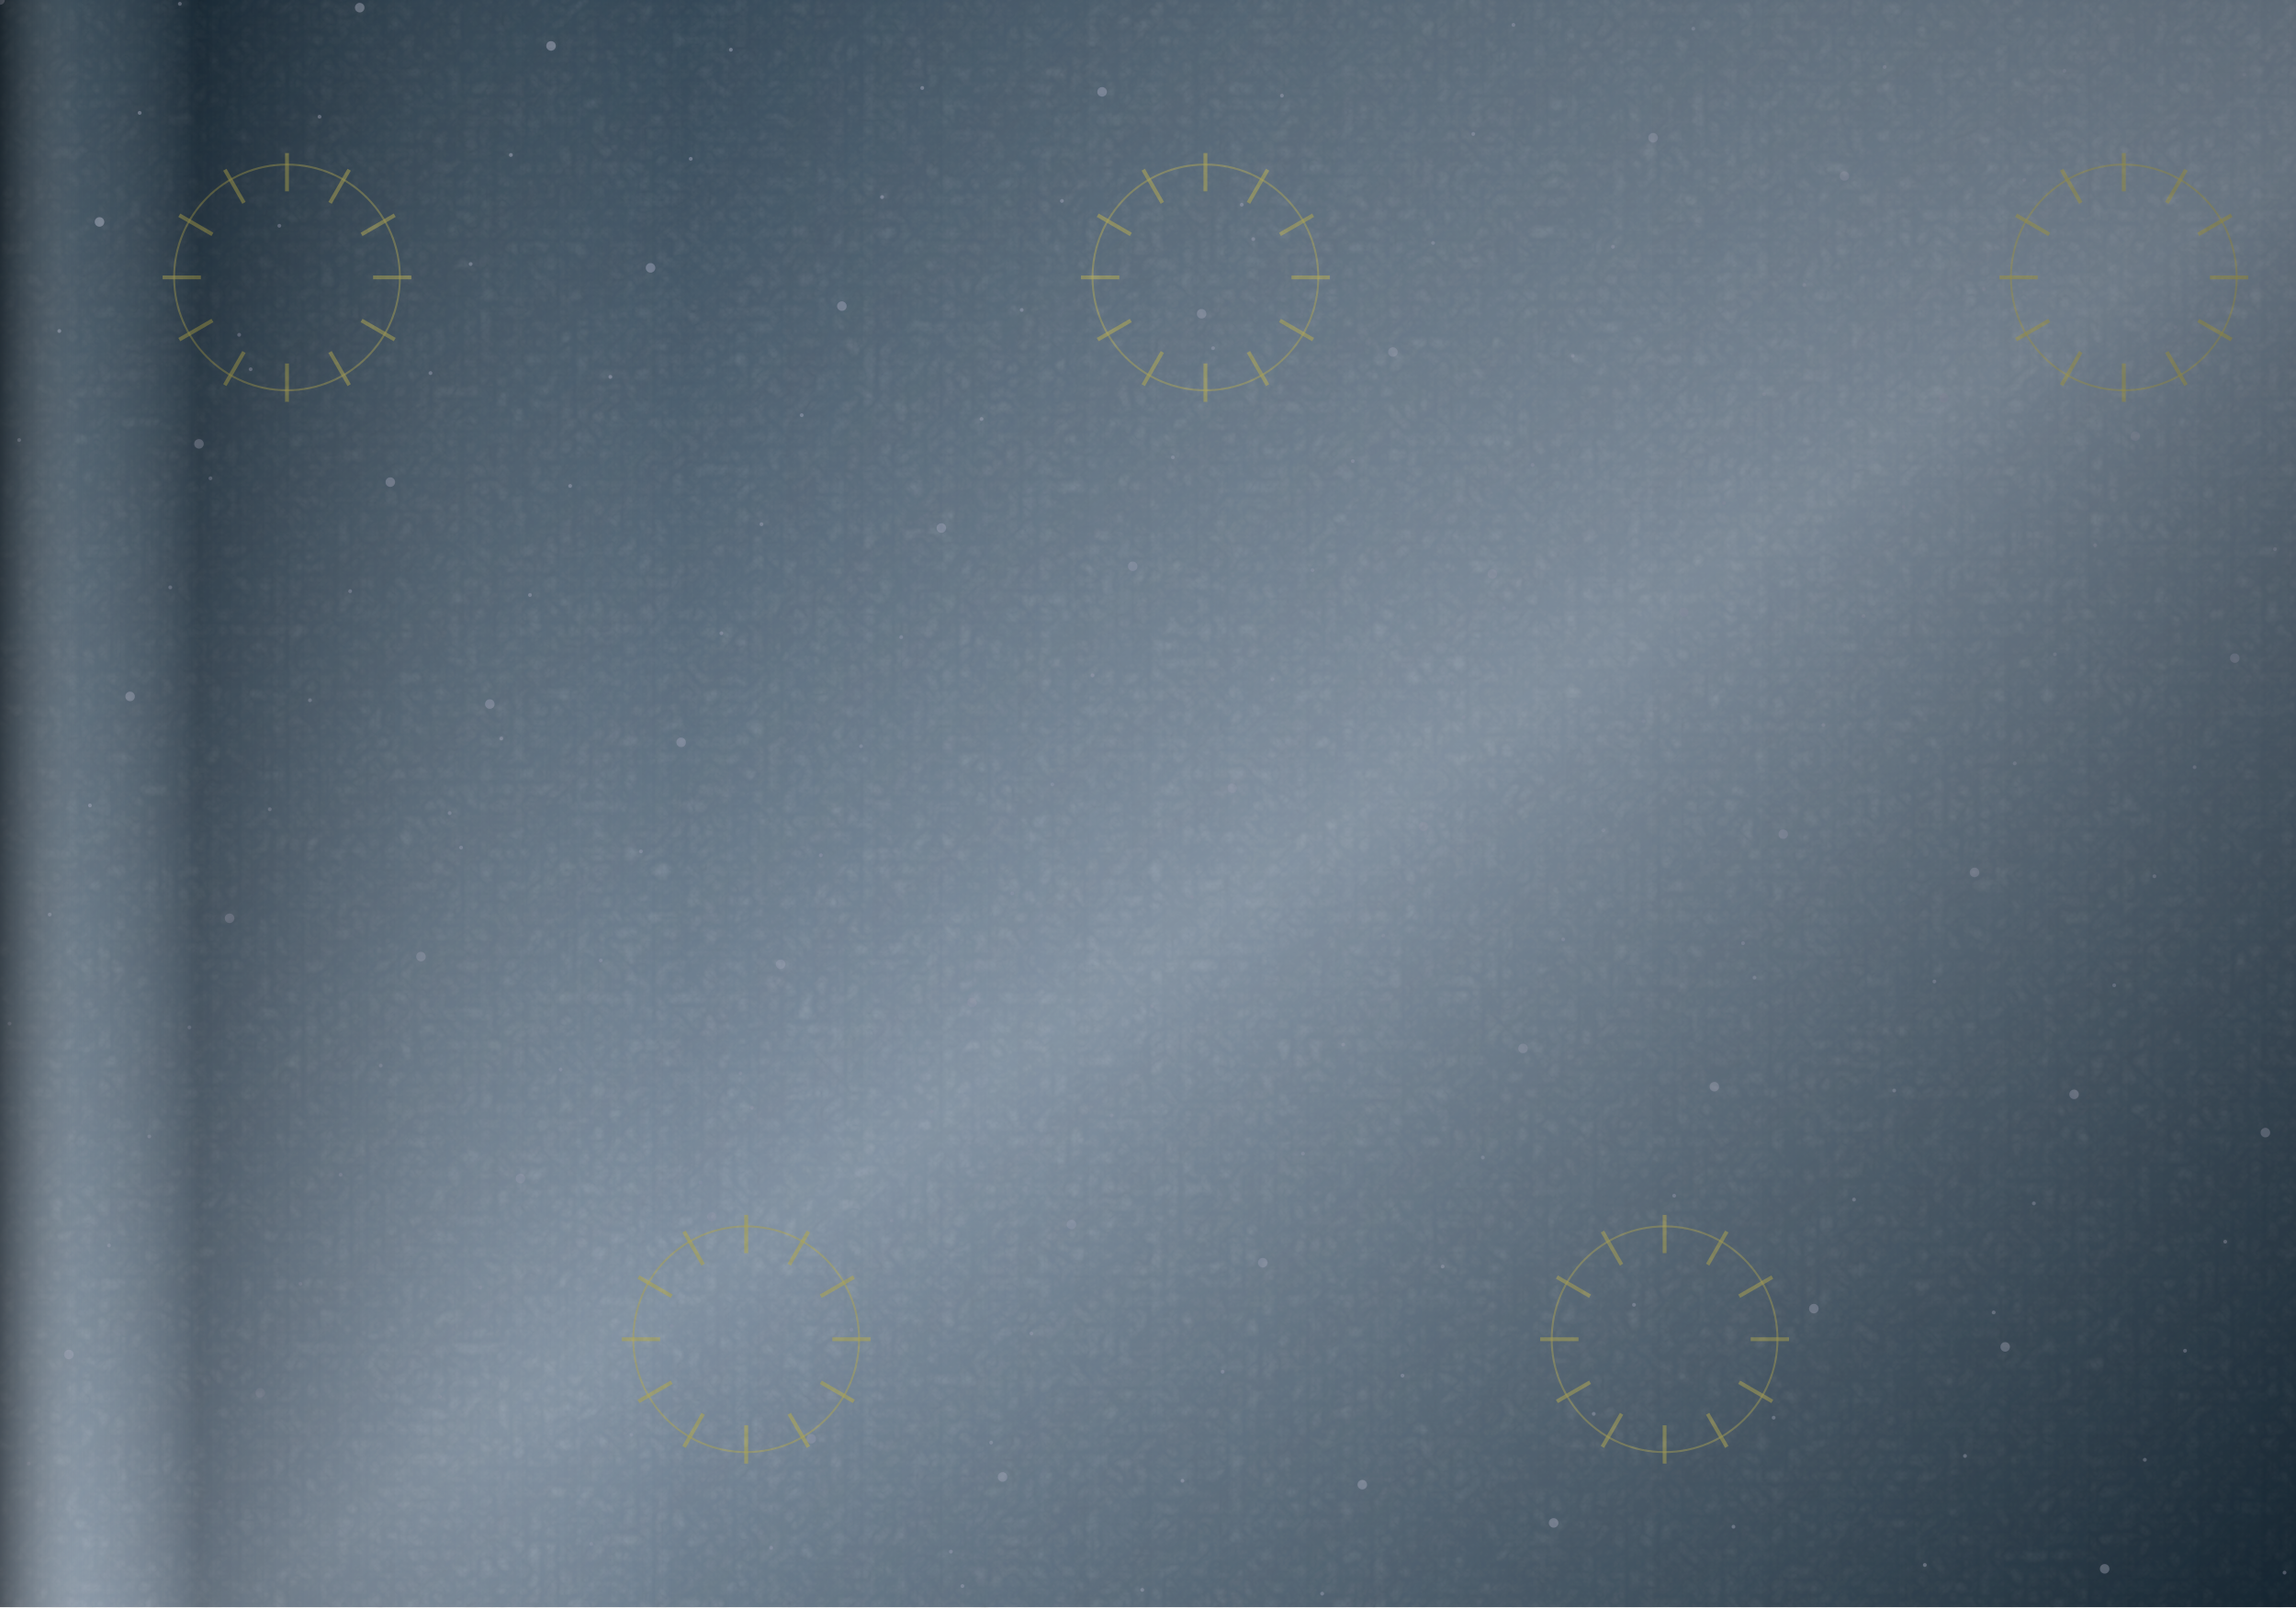
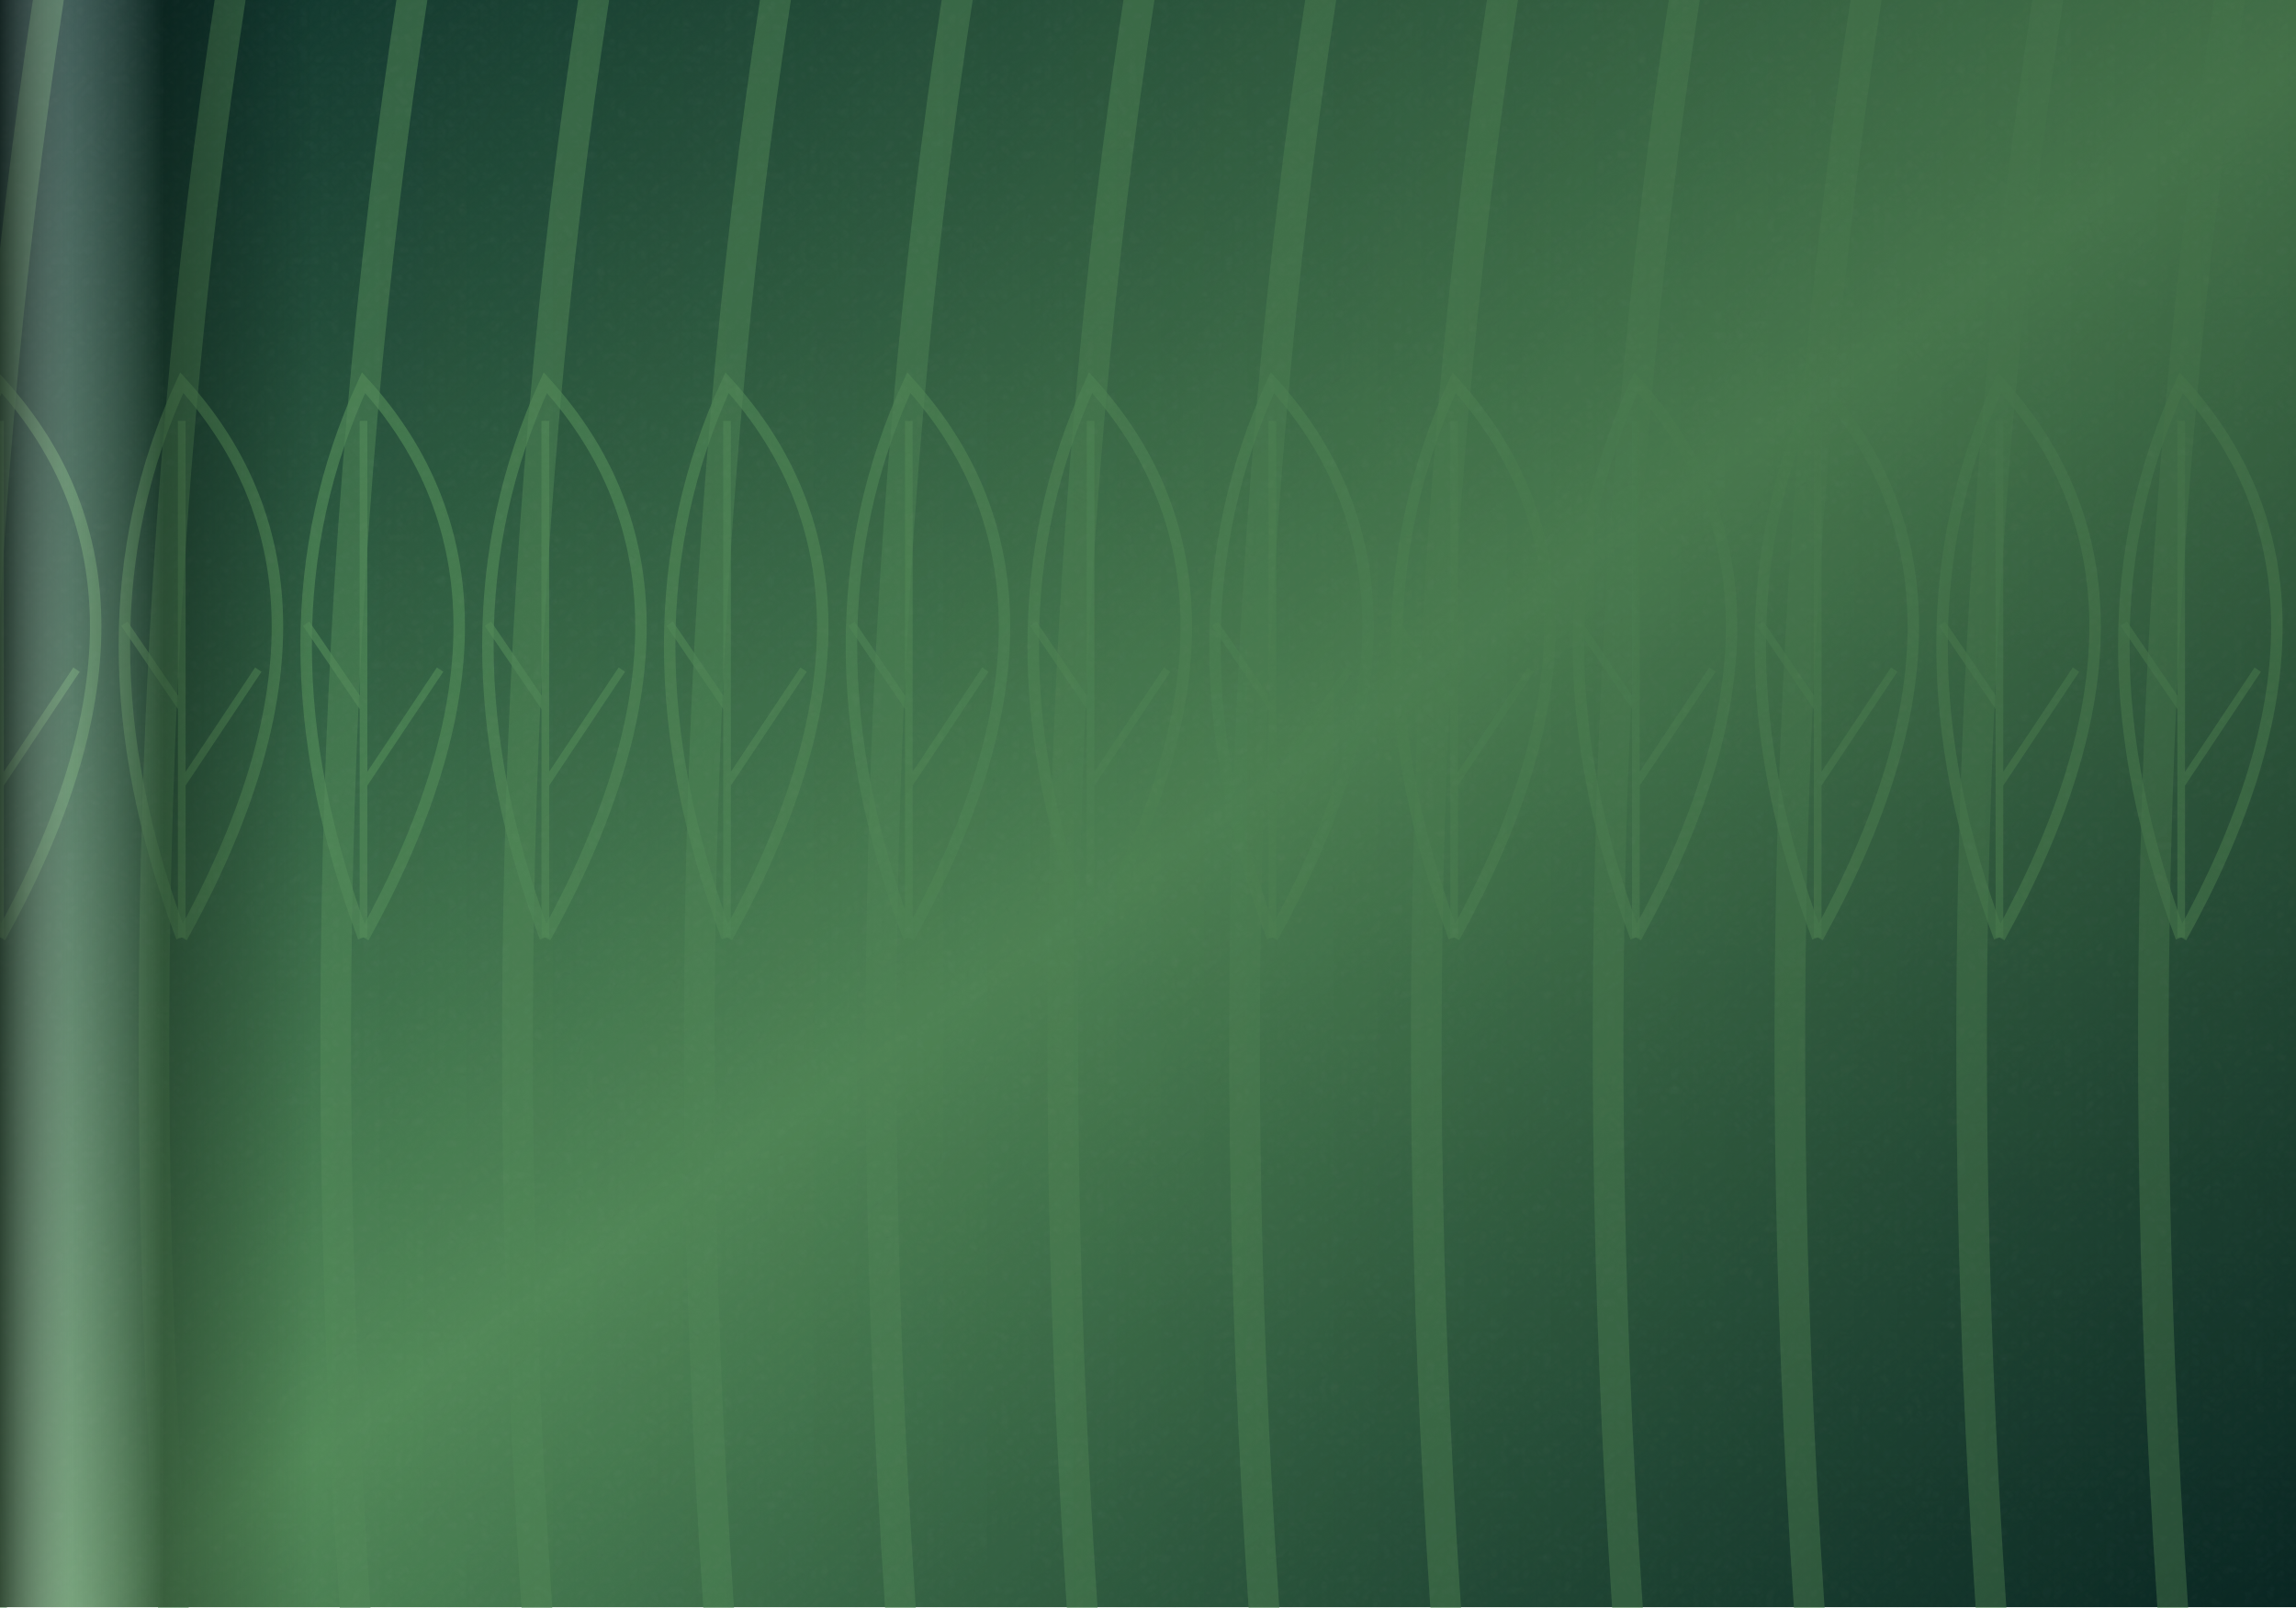
<svg xmlns="http://www.w3.org/2000/svg" width="1200" height="840" viewBox="0 0 1200 840">
  <defs>
-     <linearGradient id="base" x2="1" y2="1">
-       <stop stop-color="#182d3c" />
-       <stop offset=".55" stop-color="#8f9fb0" />
-       <stop offset="1" stop-color="#182d3c" />
+     <linearGradient id="base" x2="100%" y2="100%">
+       <stop stop-color="#092d29" />
+       <stop offset=".52" stop-color="#528a58" />
+       <stop offset="1" stop-color="#092d29" />
    </linearGradient>
-     <linearGradient id="light">
-       <stop stop-color="#000" stop-opacity=".5" />
-       <stop offset=".04" stop-color="#fff" stop-opacity=".13" />
-       <stop offset=".09" stop-color="#000" stop-opacity=".22" />
-       <stop offset=".3" stop-color="#fff" stop-opacity="0" />
-       <stop offset="1" stop-color="#000" stop-opacity=".22" />
+     <linearGradient id="spine">
+       <stop stop-color="#000" stop-opacity=".6" />
+       <stop offset=".035" stop-color="#fff" stop-opacity=".22" />
+       <stop offset=".075" stop-color="#000" stop-opacity=".3" />
+       <stop offset=".14" stop-color="#000" stop-opacity="0" />
+       <stop offset="1" stop-color="#000" stop-opacity=".18" />
    </linearGradient>
    <filter id="grain">
-       <feTurbulence baseFrequency="0.12" numOctaves="3" seed="107" stitchTiles="stitch" />
+       <feTurbulence baseFrequency="0.18" numOctaves="2" seed="107" stitchTiles="stitch" />
      <feColorMatrix type="saturate" values="0" />
-       <feBlend in="SourceGraphic" mode="soft-light" />
    </filter>
  </defs>
-   <rect width="1200" height="840" fill="url(#base)" />
-   <g style="filter:hue-rotate(19deg)">
-     <circle cx="0" cy="0" r="2.5" fill="#8f9fb0" opacity=".65" />
-     <circle cx="131" cy="193" r="1" fill="#8f9fb0" opacity=".65" />
-     <circle cx="262" cy="386" r="1" fill="#8f9fb0" opacity=".65" />
-     <circle cx="393" cy="579" r="1" fill="#8f9fb0" opacity=".65" />
-     <circle cx="524" cy="772" r="2.5" fill="#8f9fb0" opacity=".65" />
-     <circle cx="655" cy="125" r="1" fill="#8f9fb0" opacity=".65" />
-     <circle cx="786" cy="318" r="1" fill="#8f9fb0" opacity=".65" />
-     <circle cx="917" cy="511" r="1" fill="#8f9fb0" opacity=".65" />
-     <circle cx="1048" cy="704" r="2.5" fill="#8f9fb0" opacity=".65" />
-     <circle cx="1179" cy="57" r="1" fill="#8f9fb0" opacity=".65" />
-     <circle cx="110" cy="250" r="1" fill="#8f9fb0" opacity=".65" />
-     <circle cx="241" cy="443" r="1" fill="#8f9fb0" opacity=".65" />
-     <circle cx="372" cy="636" r="2.5" fill="#8f9fb0" opacity=".65" />
-     <circle cx="503" cy="829" r="1" fill="#8f9fb0" opacity=".65" />
-     <circle cx="634" cy="182" r="1" fill="#8f9fb0" opacity=".65" />
-     <circle cx="765" cy="375" r="1" fill="#8f9fb0" opacity=".65" />
-     <circle cx="896" cy="568" r="2.5" fill="#8f9fb0" opacity=".65" />
-     <circle cx="1027" cy="761" r="1" fill="#8f9fb0" opacity=".65" />
-     <circle cx="1158" cy="114" r="1" fill="#8f9fb0" opacity=".65" />
-     <circle cx="89" cy="307" r="1" fill="#8f9fb0" opacity=".65" />
-     <circle cx="220" cy="500" r="2.5" fill="#8f9fb0" opacity=".65" />
-     <circle cx="351" cy="693" r="1" fill="#8f9fb0" opacity=".65" />
-     <circle cx="482" cy="46" r="1" fill="#8f9fb0" opacity=".65" />
-     <circle cx="613" cy="239" r="1" fill="#8f9fb0" opacity=".65" />
-     <circle cx="744" cy="432" r="2.5" fill="#8f9fb0" opacity=".65" />
-     <circle cx="875" cy="625" r="1" fill="#8f9fb0" opacity=".65" />
-     <circle cx="1006" cy="818" r="1" fill="#8f9fb0" opacity=".65" />
-     <circle cx="1137" cy="171" r="1" fill="#8f9fb0" opacity=".65" />
-     <circle cx="68" cy="364" r="2.5" fill="#8f9fb0" opacity=".65" />
-     <circle cx="199" cy="557" r="1" fill="#8f9fb0" opacity=".65" />
-     <circle cx="330" cy="750" r="1" fill="#8f9fb0" opacity=".65" />
-     <circle cx="461" cy="103" r="1" fill="#8f9fb0" opacity=".65" />
-     <circle cx="592" cy="296" r="2.5" fill="#8f9fb0" opacity=".65" />
-     <circle cx="723" cy="489" r="1" fill="#8f9fb0" opacity=".65" />
-     <circle cx="854" cy="682" r="1" fill="#8f9fb0" opacity=".65" />
-     <circle cx="985" cy="35" r="1" fill="#8f9fb0" opacity=".65" />
-     <circle cx="1116" cy="228" r="2.5" fill="#8f9fb0" opacity=".65" />
-     <circle cx="47" cy="421" r="1" fill="#8f9fb0" opacity=".65" />
-     <circle cx="178" cy="614" r="1" fill="#8f9fb0" opacity=".65" />
-     <circle cx="309" cy="807" r="1" fill="#8f9fb0" opacity=".65" />
-     <circle cx="440" cy="160" r="2.5" fill="#8f9fb0" opacity=".65" />
-     <circle cx="571" cy="353" r="1" fill="#8f9fb0" opacity=".65" />
-     <circle cx="702" cy="546" r="1" fill="#8f9fb0" opacity=".65" />
-     <circle cx="833" cy="739" r="1" fill="#8f9fb0" opacity=".65" />
-     <circle cx="964" cy="92" r="2.5" fill="#8f9fb0" opacity=".65" />
-     <circle cx="1095" cy="285" r="1" fill="#8f9fb0" opacity=".65" />
-     <circle cx="26" cy="478" r="1" fill="#8f9fb0" opacity=".65" />
-     <circle cx="157" cy="671" r="1" fill="#8f9fb0" opacity=".65" />
-     <circle cx="288" cy="24" r="2.5" fill="#8f9fb0" opacity=".65" />
-     <circle cx="419" cy="217" r="1" fill="#8f9fb0" opacity=".65" />
-     <circle cx="550" cy="410" r="1" fill="#8f9fb0" opacity=".65" />
-     <circle cx="681" cy="603" r="1" fill="#8f9fb0" opacity=".65" />
-     <circle cx="812" cy="796" r="2.5" fill="#8f9fb0" opacity=".65" />
-     <circle cx="943" cy="149" r="1" fill="#8f9fb0" opacity=".65" />
-     <circle cx="1074" cy="342" r="1" fill="#8f9fb0" opacity=".65" />
-     <circle cx="5" cy="535" r="1" fill="#8f9fb0" opacity=".65" />
-     <circle cx="136" cy="728" r="2.5" fill="#8f9fb0" opacity=".65" />
-     <circle cx="267" cy="81" r="1" fill="#8f9fb0" opacity=".65" />
-     <circle cx="398" cy="274" r="1" fill="#8f9fb0" opacity=".65" />
-     <circle cx="529" cy="467" r="1" fill="#8f9fb0" opacity=".65" />
-     <circle cx="660" cy="660" r="2.5" fill="#8f9fb0" opacity=".65" />
-     <circle cx="791" cy="13" r="1" fill="#8f9fb0" opacity=".65" />
-     <circle cx="922" cy="206" r="1" fill="#8f9fb0" opacity=".65" />
-     <circle cx="1053" cy="399" r="1" fill="#8f9fb0" opacity=".65" />
-     <circle cx="1184" cy="592" r="2.5" fill="#8f9fb0" opacity=".65" />
-     <circle cx="115" cy="785" r="1" fill="#8f9fb0" opacity=".65" />
-     <circle cx="246" cy="138" r="1" fill="#8f9fb0" opacity=".65" />
-     <circle cx="377" cy="331" r="1" fill="#8f9fb0" opacity=".65" />
-     <circle cx="508" cy="524" r="2.5" fill="#8f9fb0" opacity=".65" />
-     <circle cx="639" cy="717" r="1" fill="#8f9fb0" opacity=".65" />
-     <circle cx="770" cy="70" r="1" fill="#8f9fb0" opacity=".65" />
-     <circle cx="901" cy="263" r="1" fill="#8f9fb0" opacity=".65" />
-     <circle cx="1032" cy="456" r="2.5" fill="#8f9fb0" opacity=".65" />
-     <circle cx="1163" cy="649" r="1" fill="#8f9fb0" opacity=".65" />
-     <circle cx="94" cy="2" r="1" fill="#8f9fb0" opacity=".65" />
-     <circle cx="225" cy="195" r="1" fill="#8f9fb0" opacity=".65" />
-     <circle cx="356" cy="388" r="2.5" fill="#8f9fb0" opacity=".65" />
-     <circle cx="487" cy="581" r="1" fill="#8f9fb0" opacity=".65" />
-     <circle cx="618" cy="774" r="1" fill="#8f9fb0" opacity=".65" />
-     <circle cx="749" cy="127" r="1" fill="#8f9fb0" opacity=".65" />
-     <circle cx="880" cy="320" r="2.5" fill="#8f9fb0" opacity=".65" />
-     <circle cx="1011" cy="513" r="1" fill="#8f9fb0" opacity=".65" />
-     <circle cx="1142" cy="706" r="1" fill="#8f9fb0" opacity=".65" />
-     <circle cx="73" cy="59" r="1" fill="#8f9fb0" opacity=".65" />
-     <circle cx="204" cy="252" r="2.5" fill="#8f9fb0" opacity=".65" />
-     <circle cx="335" cy="445" r="1" fill="#8f9fb0" opacity=".65" />
-     <circle cx="466" cy="638" r="1" fill="#8f9fb0" opacity=".65" />
-     <circle cx="597" cy="831" r="1" fill="#8f9fb0" opacity=".65" />
-     <circle cx="728" cy="184" r="2.5" fill="#8f9fb0" opacity=".65" />
-     <circle cx="859" cy="377" r="1" fill="#8f9fb0" opacity=".65" />
-     <circle cx="990" cy="570" r="1" fill="#8f9fb0" opacity=".65" />
-     <circle cx="1121" cy="763" r="1" fill="#8f9fb0" opacity=".65" />
-     <circle cx="52" cy="116" r="2.5" fill="#8f9fb0" opacity=".65" />
-     <circle cx="183" cy="309" r="1" fill="#8f9fb0" opacity=".65" />
-     <circle cx="314" cy="502" r="1" fill="#8f9fb0" opacity=".65" />
-     <circle cx="445" cy="695" r="1" fill="#8f9fb0" opacity=".65" />
-     <circle cx="576" cy="48" r="2.5" fill="#8f9fb0" opacity=".65" />
-     <circle cx="707" cy="241" r="1" fill="#8f9fb0" opacity=".65" />
-     <circle cx="838" cy="434" r="1" fill="#8f9fb0" opacity=".65" />
-     <circle cx="969" cy="627" r="1" fill="#8f9fb0" opacity=".65" />
-     <circle cx="1100" cy="820" r="2.5" fill="#8f9fb0" opacity=".65" />
-     <circle cx="31" cy="173" r="1" fill="#8f9fb0" opacity=".65" />
-     <circle cx="162" cy="366" r="1" fill="#8f9fb0" opacity=".65" />
-     <circle cx="293" cy="559" r="1" fill="#8f9fb0" opacity=".65" />
-     <circle cx="424" cy="752" r="2.5" fill="#8f9fb0" opacity=".65" />
-     <circle cx="555" cy="105" r="1" fill="#8f9fb0" opacity=".65" />
-     <circle cx="686" cy="298" r="1" fill="#8f9fb0" opacity=".65" />
-     <circle cx="817" cy="491" r="1" fill="#8f9fb0" opacity=".65" />
-     <circle cx="948" cy="684" r="2.5" fill="#8f9fb0" opacity=".65" />
-     <circle cx="1079" cy="37" r="1" fill="#8f9fb0" opacity=".65" />
-     <circle cx="10" cy="230" r="1" fill="#8f9fb0" opacity=".65" />
-     <circle cx="141" cy="423" r="1" fill="#8f9fb0" opacity=".65" />
-     <circle cx="272" cy="616" r="2.5" fill="#8f9fb0" opacity=".65" />
-     <circle cx="403" cy="809" r="1" fill="#8f9fb0" opacity=".65" />
-     <circle cx="534" cy="162" r="1" fill="#8f9fb0" opacity=".65" />
-     <circle cx="665" cy="355" r="1" fill="#8f9fb0" opacity=".65" />
-     <circle cx="796" cy="548" r="2.5" fill="#8f9fb0" opacity=".65" />
-     <circle cx="927" cy="741" r="1" fill="#8f9fb0" opacity=".65" />
-     <circle cx="1058" cy="94" r="1" fill="#8f9fb0" opacity=".65" />
-     <circle cx="1189" cy="287" r="1" fill="#8f9fb0" opacity=".65" />
-     <circle cx="120" cy="480" r="2.5" fill="#8f9fb0" opacity=".65" />
-     <circle cx="251" cy="673" r="1" fill="#8f9fb0" opacity=".65" />
-     <circle cx="382" cy="26" r="1" fill="#8f9fb0" opacity=".65" />
-     <circle cx="513" cy="219" r="1" fill="#8f9fb0" opacity=".65" />
-     <circle cx="644" cy="412" r="2.5" fill="#8f9fb0" opacity=".65" />
-     <circle cx="775" cy="605" r="1" fill="#8f9fb0" opacity=".65" />
-     <circle cx="906" cy="798" r="1" fill="#8f9fb0" opacity=".65" />
-     <circle cx="1037" cy="151" r="1" fill="#8f9fb0" opacity=".65" />
-     <circle cx="1168" cy="344" r="2.5" fill="#8f9fb0" opacity=".65" />
-     <circle cx="99" cy="537" r="1" fill="#8f9fb0" opacity=".65" />
-     <circle cx="230" cy="730" r="1" fill="#8f9fb0" opacity=".65" />
-     <circle cx="361" cy="83" r="1" fill="#8f9fb0" opacity=".65" />
-     <circle cx="492" cy="276" r="2.5" fill="#8f9fb0" opacity=".65" />
-     <circle cx="623" cy="469" r="1" fill="#8f9fb0" opacity=".65" />
-     <circle cx="754" cy="662" r="1" fill="#8f9fb0" opacity=".65" />
-     <circle cx="885" cy="15" r="1" fill="#8f9fb0" opacity=".65" />
-     <circle cx="1016" cy="208" r="2.5" fill="#8f9fb0" opacity=".65" />
-     <circle cx="1147" cy="401" r="1" fill="#8f9fb0" opacity=".65" />
-     <circle cx="78" cy="594" r="1" fill="#8f9fb0" opacity=".65" />
-     <circle cx="209" cy="787" r="1" fill="#8f9fb0" opacity=".65" />
-     <circle cx="340" cy="140" r="2.5" fill="#8f9fb0" opacity=".65" />
-     <circle cx="471" cy="333" r="1" fill="#8f9fb0" opacity=".65" />
-     <circle cx="602" cy="526" r="1" fill="#8f9fb0" opacity=".65" />
-     <circle cx="733" cy="719" r="1" fill="#8f9fb0" opacity=".65" />
-     <circle cx="864" cy="72" r="2.5" fill="#8f9fb0" opacity=".65" />
-     <circle cx="995" cy="265" r="1" fill="#8f9fb0" opacity=".65" />
-     <circle cx="1126" cy="458" r="1" fill="#8f9fb0" opacity=".65" />
-     <circle cx="57" cy="651" r="1" fill="#8f9fb0" opacity=".65" />
-     <circle cx="188" cy="4" r="2.5" fill="#8f9fb0" opacity=".65" />
-     <circle cx="319" cy="197" r="1" fill="#8f9fb0" opacity=".65" />
-     <circle cx="450" cy="390" r="1" fill="#8f9fb0" opacity=".65" />
-     <circle cx="581" cy="583" r="1" fill="#8f9fb0" opacity=".65" />
-     <circle cx="712" cy="776" r="2.5" fill="#8f9fb0" opacity=".65" />
-     <circle cx="843" cy="129" r="1" fill="#8f9fb0" opacity=".65" />
-     <circle cx="974" cy="322" r="1" fill="#8f9fb0" opacity=".65" />
-     <circle cx="1105" cy="515" r="1" fill="#8f9fb0" opacity=".65" />
-     <circle cx="36" cy="708" r="2.5" fill="#8f9fb0" opacity=".65" />
-     <circle cx="167" cy="61" r="1" fill="#8f9fb0" opacity=".65" />
-     <circle cx="298" cy="254" r="1" fill="#8f9fb0" opacity=".65" />
-     <circle cx="429" cy="447" r="1" fill="#8f9fb0" opacity=".65" />
-     <circle cx="560" cy="640" r="2.5" fill="#8f9fb0" opacity=".65" />
-     <circle cx="691" cy="833" r="1" fill="#8f9fb0" opacity=".65" />
-     <circle cx="822" cy="186" r="1" fill="#8f9fb0" opacity=".65" />
-     <circle cx="953" cy="379" r="1" fill="#8f9fb0" opacity=".65" />
-     <circle cx="1084" cy="572" r="2.5" fill="#8f9fb0" opacity=".65" />
-     <circle cx="15" cy="765" r="1" fill="#8f9fb0" opacity=".65" />
-     <circle cx="146" cy="118" r="1" fill="#8f9fb0" opacity=".65" />
-     <circle cx="277" cy="311" r="1" fill="#8f9fb0" opacity=".65" />
-     <circle cx="408" cy="504" r="2.5" fill="#8f9fb0" opacity=".65" />
-     <circle cx="539" cy="697" r="1" fill="#8f9fb0" opacity=".65" />
-     <circle cx="670" cy="50" r="1" fill="#8f9fb0" opacity=".65" />
-     <circle cx="801" cy="243" r="1" fill="#8f9fb0" opacity=".65" />
-     <circle cx="932" cy="436" r="2.5" fill="#8f9fb0" opacity=".65" />
-     <circle cx="1063" cy="629" r="1" fill="#8f9fb0" opacity=".65" />
-     <circle cx="1194" cy="822" r="1" fill="#8f9fb0" opacity=".65" />
-     <circle cx="125" cy="175" r="1" fill="#8f9fb0" opacity=".65" />
-     <circle cx="256" cy="368" r="2.5" fill="#8f9fb0" opacity=".65" />
-     <circle cx="387" cy="561" r="1" fill="#8f9fb0" opacity=".65" />
-     <circle cx="518" cy="754" r="1" fill="#8f9fb0" opacity=".65" />
-     <circle cx="649" cy="107" r="1" fill="#8f9fb0" opacity=".65" />
-     <circle cx="780" cy="300" r="2.5" fill="#8f9fb0" opacity=".65" />
-     <circle cx="911" cy="493" r="1" fill="#8f9fb0" opacity=".65" />
-     <circle cx="1042" cy="686" r="1" fill="#8f9fb0" opacity=".65" />
-     <circle cx="1173" cy="39" r="1" fill="#8f9fb0" opacity=".65" />
-     <circle cx="104" cy="232" r="2.5" fill="#8f9fb0" opacity=".65" />
-     <circle cx="235" cy="425" r="1" fill="#8f9fb0" opacity=".65" />
-     <circle cx="366" cy="618" r="1" fill="#8f9fb0" opacity=".65" />
-     <circle cx="497" cy="811" r="1" fill="#8f9fb0" opacity=".65" />
-     <circle cx="628" cy="164" r="2.5" fill="#8f9fb0" opacity=".65" />
-     <circle cx="759" cy="357" r="1" fill="#8f9fb0" opacity=".65" />
-     <circle cx="150" cy="145" r="59" fill="none" stroke="#cfac65" opacity=".5" />
-     <path transform="rotate(0 150 145)" d="M150 80v20" fill="none" stroke="#cfac65" stroke-width="2" opacity="0.6" />
-     <path transform="rotate(30 150 145)" d="M150 80v20" fill="none" stroke="#cfac65" stroke-width="2" opacity="0.6" />
-     <path transform="rotate(60 150 145)" d="M150 80v20" fill="none" stroke="#cfac65" stroke-width="2" opacity="0.6" />
-     <path transform="rotate(90 150 145)" d="M150 80v20" fill="none" stroke="#cfac65" stroke-width="2" opacity="0.6" />
-     <path transform="rotate(120 150 145)" d="M150 80v20" fill="none" stroke="#cfac65" stroke-width="2" opacity="0.6" />
-     <path transform="rotate(150 150 145)" d="M150 80v20" fill="none" stroke="#cfac65" stroke-width="2" opacity="0.6" />
-     <path transform="rotate(180 150 145)" d="M150 80v20" fill="none" stroke="#cfac65" stroke-width="2" opacity="0.6" />
-     <path transform="rotate(210 150 145)" d="M150 80v20" fill="none" stroke="#cfac65" stroke-width="2" opacity="0.6" />
-     <path transform="rotate(240 150 145)" d="M150 80v20" fill="none" stroke="#cfac65" stroke-width="2" opacity="0.6" />
-     <path transform="rotate(270 150 145)" d="M150 80v20" fill="none" stroke="#cfac65" stroke-width="2" opacity="0.6" />
-     <path transform="rotate(300 150 145)" d="M150 80v20" fill="none" stroke="#cfac65" stroke-width="2" opacity="0.6" />
-     <path transform="rotate(330 150 145)" d="M150 80v20" fill="none" stroke="#cfac65" stroke-width="2" opacity="0.6" />
-     <circle cx="390" cy="700" r="59" fill="none" stroke="#cfac65" opacity=".5" />
-     <path transform="rotate(0 390 700)" d="M390 635v20" fill="none" stroke="#cfac65" stroke-width="2" opacity="0.6" />
-     <path transform="rotate(30 390 700)" d="M390 635v20" fill="none" stroke="#cfac65" stroke-width="2" opacity="0.6" />
-     <path transform="rotate(60 390 700)" d="M390 635v20" fill="none" stroke="#cfac65" stroke-width="2" opacity="0.6" />
-     <path transform="rotate(90 390 700)" d="M390 635v20" fill="none" stroke="#cfac65" stroke-width="2" opacity="0.6" />
-     <path transform="rotate(120 390 700)" d="M390 635v20" fill="none" stroke="#cfac65" stroke-width="2" opacity="0.6" />
-     <path transform="rotate(150 390 700)" d="M390 635v20" fill="none" stroke="#cfac65" stroke-width="2" opacity="0.6" />
-     <path transform="rotate(180 390 700)" d="M390 635v20" fill="none" stroke="#cfac65" stroke-width="2" opacity="0.6" />
-     <path transform="rotate(210 390 700)" d="M390 635v20" fill="none" stroke="#cfac65" stroke-width="2" opacity="0.6" />
-     <path transform="rotate(240 390 700)" d="M390 635v20" fill="none" stroke="#cfac65" stroke-width="2" opacity="0.6" />
-     <path transform="rotate(270 390 700)" d="M390 635v20" fill="none" stroke="#cfac65" stroke-width="2" opacity="0.6" />
-     <path transform="rotate(300 390 700)" d="M390 635v20" fill="none" stroke="#cfac65" stroke-width="2" opacity="0.6" />
-     <path transform="rotate(330 390 700)" d="M390 635v20" fill="none" stroke="#cfac65" stroke-width="2" opacity="0.6" />
-     <circle cx="630" cy="145" r="59" fill="none" stroke="#cfac65" opacity=".5" />
-     <path transform="rotate(0 630 145)" d="M630 80v20" fill="none" stroke="#cfac65" stroke-width="2" opacity="0.6" />
-     <path transform="rotate(30 630 145)" d="M630 80v20" fill="none" stroke="#cfac65" stroke-width="2" opacity="0.6" />
-     <path transform="rotate(60 630 145)" d="M630 80v20" fill="none" stroke="#cfac65" stroke-width="2" opacity="0.6" />
-     <path transform="rotate(90 630 145)" d="M630 80v20" fill="none" stroke="#cfac65" stroke-width="2" opacity="0.6" />
-     <path transform="rotate(120 630 145)" d="M630 80v20" fill="none" stroke="#cfac65" stroke-width="2" opacity="0.6" />
-     <path transform="rotate(150 630 145)" d="M630 80v20" fill="none" stroke="#cfac65" stroke-width="2" opacity="0.6" />
-     <path transform="rotate(180 630 145)" d="M630 80v20" fill="none" stroke="#cfac65" stroke-width="2" opacity="0.6" />
-     <path transform="rotate(210 630 145)" d="M630 80v20" fill="none" stroke="#cfac65" stroke-width="2" opacity="0.6" />
-     <path transform="rotate(240 630 145)" d="M630 80v20" fill="none" stroke="#cfac65" stroke-width="2" opacity="0.6" />
-     <path transform="rotate(270 630 145)" d="M630 80v20" fill="none" stroke="#cfac65" stroke-width="2" opacity="0.6" />
-     <path transform="rotate(300 630 145)" d="M630 80v20" fill="none" stroke="#cfac65" stroke-width="2" opacity="0.6" />
-     <path transform="rotate(330 630 145)" d="M630 80v20" fill="none" stroke="#cfac65" stroke-width="2" opacity="0.6" />
-     <circle cx="870" cy="700" r="59" fill="none" stroke="#cfac65" opacity=".5" />
-     <path transform="rotate(0 870 700)" d="M870 635v20" fill="none" stroke="#cfac65" stroke-width="2" opacity="0.6" />
-     <path transform="rotate(30 870 700)" d="M870 635v20" fill="none" stroke="#cfac65" stroke-width="2" opacity="0.6" />
-     <path transform="rotate(60 870 700)" d="M870 635v20" fill="none" stroke="#cfac65" stroke-width="2" opacity="0.6" />
-     <path transform="rotate(90 870 700)" d="M870 635v20" fill="none" stroke="#cfac65" stroke-width="2" opacity="0.6" />
-     <path transform="rotate(120 870 700)" d="M870 635v20" fill="none" stroke="#cfac65" stroke-width="2" opacity="0.6" />
-     <path transform="rotate(150 870 700)" d="M870 635v20" fill="none" stroke="#cfac65" stroke-width="2" opacity="0.6" />
-     <path transform="rotate(180 870 700)" d="M870 635v20" fill="none" stroke="#cfac65" stroke-width="2" opacity="0.6" />
-     <path transform="rotate(210 870 700)" d="M870 635v20" fill="none" stroke="#cfac65" stroke-width="2" opacity="0.6" />
-     <path transform="rotate(240 870 700)" d="M870 635v20" fill="none" stroke="#cfac65" stroke-width="2" opacity="0.6" />
-     <path transform="rotate(270 870 700)" d="M870 635v20" fill="none" stroke="#cfac65" stroke-width="2" opacity="0.6" />
-     <path transform="rotate(300 870 700)" d="M870 635v20" fill="none" stroke="#cfac65" stroke-width="2" opacity="0.6" />
-     <path transform="rotate(330 870 700)" d="M870 635v20" fill="none" stroke="#cfac65" stroke-width="2" opacity="0.6" />
-     <circle cx="1110" cy="145" r="59" fill="none" stroke="#cfac65" opacity=".5" />
-     <path transform="rotate(0 1110 145)" d="M1110 80v20" fill="none" stroke="#cfac65" stroke-width="2" opacity="0.6" />
-     <path transform="rotate(30 1110 145)" d="M1110 80v20" fill="none" stroke="#cfac65" stroke-width="2" opacity="0.6" />
-     <path transform="rotate(60 1110 145)" d="M1110 80v20" fill="none" stroke="#cfac65" stroke-width="2" opacity="0.6" />
-     <path transform="rotate(90 1110 145)" d="M1110 80v20" fill="none" stroke="#cfac65" stroke-width="2" opacity="0.6" />
-     <path transform="rotate(120 1110 145)" d="M1110 80v20" fill="none" stroke="#cfac65" stroke-width="2" opacity="0.6" />
-     <path transform="rotate(150 1110 145)" d="M1110 80v20" fill="none" stroke="#cfac65" stroke-width="2" opacity="0.6" />
-     <path transform="rotate(180 1110 145)" d="M1110 80v20" fill="none" stroke="#cfac65" stroke-width="2" opacity="0.6" />
-     <path transform="rotate(210 1110 145)" d="M1110 80v20" fill="none" stroke="#cfac65" stroke-width="2" opacity="0.6" />
-     <path transform="rotate(240 1110 145)" d="M1110 80v20" fill="none" stroke="#cfac65" stroke-width="2" opacity="0.6" />
-     <path transform="rotate(270 1110 145)" d="M1110 80v20" fill="none" stroke="#cfac65" stroke-width="2" opacity="0.6" />
-     <path transform="rotate(300 1110 145)" d="M1110 80v20" fill="none" stroke="#cfac65" stroke-width="2" opacity="0.6" />
-     <path transform="rotate(330 1110 145)" d="M1110 80v20" fill="none" stroke="#cfac65" stroke-width="2" opacity="0.6" />
+   <rect x="0" y="0" width="1200" height="840" fill="url(#base)" opacity="1" />
+   <path d="M0 900Q-40 400 30 -30" fill="none" stroke="#528a58" stroke-width="16" opacity="0.5" />
+   <g transform="translate(0 370) scale(2)">
+     <path d="M0 60Q-30 -20 0 -85Q50 -30 0 60" fill="none" stroke="#528a58" stroke-width="3" opacity="0.65" />
+     <path d="M0 60V-75M0 0l-15 -22M0 20l20 -30" fill="none" stroke="#528a58" stroke-width="2" opacity="0.65" />
  </g>
-   <rect width="1200" height="840" fill="#182d3c" opacity=".13" filter="url(#grain)" />
-   <rect width="1200" height="840" fill="url(#light)" />
+   <path d="M95 900Q55 400 125 -30" fill="none" stroke="#528a58" stroke-width="16" opacity="0.5" />
+   <g transform="translate(95 370) scale(2)">
+     <path d="M0 60Q-30 -20 0 -85Q50 -30 0 60" fill="none" stroke="#528a58" stroke-width="3" opacity="0.65" />
+     <path d="M0 60V-75M0 0l-15 -22M0 20l20 -30" fill="none" stroke="#528a58" stroke-width="2" opacity="0.65" />
+   </g>
+   <path d="M190 900Q150 400 220 -30" fill="none" stroke="#528a58" stroke-width="16" opacity="0.5" />
+   <g transform="translate(190 370) scale(2)">
+     <path d="M0 60Q-30 -20 0 -85Q50 -30 0 60" fill="none" stroke="#528a58" stroke-width="3" opacity="0.65" />
+     <path d="M0 60V-75M0 0l-15 -22M0 20l20 -30" fill="none" stroke="#528a58" stroke-width="2" opacity="0.65" />
+   </g>
+   <path d="M285 900Q245 400 315 -30" fill="none" stroke="#528a58" stroke-width="16" opacity="0.5" />
+   <g transform="translate(285 370) scale(2)">
+     <path d="M0 60Q-30 -20 0 -85Q50 -30 0 60" fill="none" stroke="#528a58" stroke-width="3" opacity="0.65" />
+     <path d="M0 60V-75M0 0l-15 -22M0 20l20 -30" fill="none" stroke="#528a58" stroke-width="2" opacity="0.65" />
+   </g>
+   <path d="M380 900Q340 400 410 -30" fill="none" stroke="#528a58" stroke-width="16" opacity="0.5" />
+   <g transform="translate(380 370) scale(2)">
+     <path d="M0 60Q-30 -20 0 -85Q50 -30 0 60" fill="none" stroke="#528a58" stroke-width="3" opacity="0.65" />
+     <path d="M0 60V-75M0 0l-15 -22M0 20l20 -30" fill="none" stroke="#528a58" stroke-width="2" opacity="0.65" />
+   </g>
+   <path d="M475 900Q435 400 505 -30" fill="none" stroke="#528a58" stroke-width="16" opacity="0.5" />
+   <g transform="translate(475 370) scale(2)">
+     <path d="M0 60Q-30 -20 0 -85Q50 -30 0 60" fill="none" stroke="#528a58" stroke-width="3" opacity="0.65" />
+     <path d="M0 60V-75M0 0l-15 -22M0 20l20 -30" fill="none" stroke="#528a58" stroke-width="2" opacity="0.65" />
+   </g>
+   <path d="M570 900Q530 400 600 -30" fill="none" stroke="#528a58" stroke-width="16" opacity="0.5" />
+   <g transform="translate(570 370) scale(2)">
+     <path d="M0 60Q-30 -20 0 -85Q50 -30 0 60" fill="none" stroke="#528a58" stroke-width="3" opacity="0.65" />
+     <path d="M0 60V-75M0 0l-15 -22M0 20l20 -30" fill="none" stroke="#528a58" stroke-width="2" opacity="0.65" />
+   </g>
+   <path d="M665 900Q625 400 695 -30" fill="none" stroke="#528a58" stroke-width="16" opacity="0.5" />
+   <g transform="translate(665 370) scale(2)">
+     <path d="M0 60Q-30 -20 0 -85Q50 -30 0 60" fill="none" stroke="#528a58" stroke-width="3" opacity="0.65" />
+     <path d="M0 60V-75M0 0l-15 -22M0 20l20 -30" fill="none" stroke="#528a58" stroke-width="2" opacity="0.65" />
+   </g>
+   <path d="M760 900Q720 400 790 -30" fill="none" stroke="#528a58" stroke-width="16" opacity="0.5" />
+   <g transform="translate(760 370) scale(2)">
+     <path d="M0 60Q-30 -20 0 -85Q50 -30 0 60" fill="none" stroke="#528a58" stroke-width="3" opacity="0.65" />
+     <path d="M0 60V-75M0 0l-15 -22M0 20l20 -30" fill="none" stroke="#528a58" stroke-width="2" opacity="0.65" />
+   </g>
+   <path d="M855 900Q815 400 885 -30" fill="none" stroke="#528a58" stroke-width="16" opacity="0.5" />
+   <g transform="translate(855 370) scale(2)">
+     <path d="M0 60Q-30 -20 0 -85Q50 -30 0 60" fill="none" stroke="#528a58" stroke-width="3" opacity="0.65" />
+     <path d="M0 60V-75M0 0l-15 -22M0 20l20 -30" fill="none" stroke="#528a58" stroke-width="2" opacity="0.65" />
+   </g>
+   <path d="M950 900Q910 400 980 -30" fill="none" stroke="#528a58" stroke-width="16" opacity="0.5" />
+   <g transform="translate(950 370) scale(2)">
+     <path d="M0 60Q-30 -20 0 -85Q50 -30 0 60" fill="none" stroke="#528a58" stroke-width="3" opacity="0.65" />
+     <path d="M0 60V-75M0 0l-15 -22M0 20l20 -30" fill="none" stroke="#528a58" stroke-width="2" opacity="0.65" />
+   </g>
+   <path d="M1045 900Q1005 400 1075 -30" fill="none" stroke="#528a58" stroke-width="16" opacity="0.5" />
+   <g transform="translate(1045 370) scale(2)">
+     <path d="M0 60Q-30 -20 0 -85Q50 -30 0 60" fill="none" stroke="#528a58" stroke-width="3" opacity="0.65" />
+     <path d="M0 60V-75M0 0l-15 -22M0 20l20 -30" fill="none" stroke="#528a58" stroke-width="2" opacity="0.65" />
+   </g>
+   <path d="M1140 900Q1100 400 1170 -30" fill="none" stroke="#528a58" stroke-width="16" opacity="0.5" />
+   <g transform="translate(1140 370) scale(2)">
+     <path d="M0 60Q-30 -20 0 -85Q50 -30 0 60" fill="none" stroke="#528a58" stroke-width="3" opacity="0.65" />
+     <path d="M0 60V-75M0 0l-15 -22M0 20l20 -30" fill="none" stroke="#528a58" stroke-width="2" opacity="0.65" />
+   </g>
+   <path d="M1235 900Q1195 400 1265 -30" fill="none" stroke="#528a58" stroke-width="16" opacity="0.5" />
+   <g transform="translate(1235 370) scale(2)">
+     <path d="M0 60Q-30 -20 0 -85Q50 -30 0 60" fill="none" stroke="#528a58" stroke-width="3" opacity="0.65" />
+     <path d="M0 60V-75M0 0l-15 -22M0 20l20 -30" fill="none" stroke="#528a58" stroke-width="2" opacity="0.65" />
+   </g>
+   <rect x="0" y="0" width="1200" height="840" fill="#fff" opacity="0.055" filter="url(#grain)" />
+   <rect x="0" y="0" width="1200" height="840" fill="url(#spine)" opacity="1" />
</svg>
